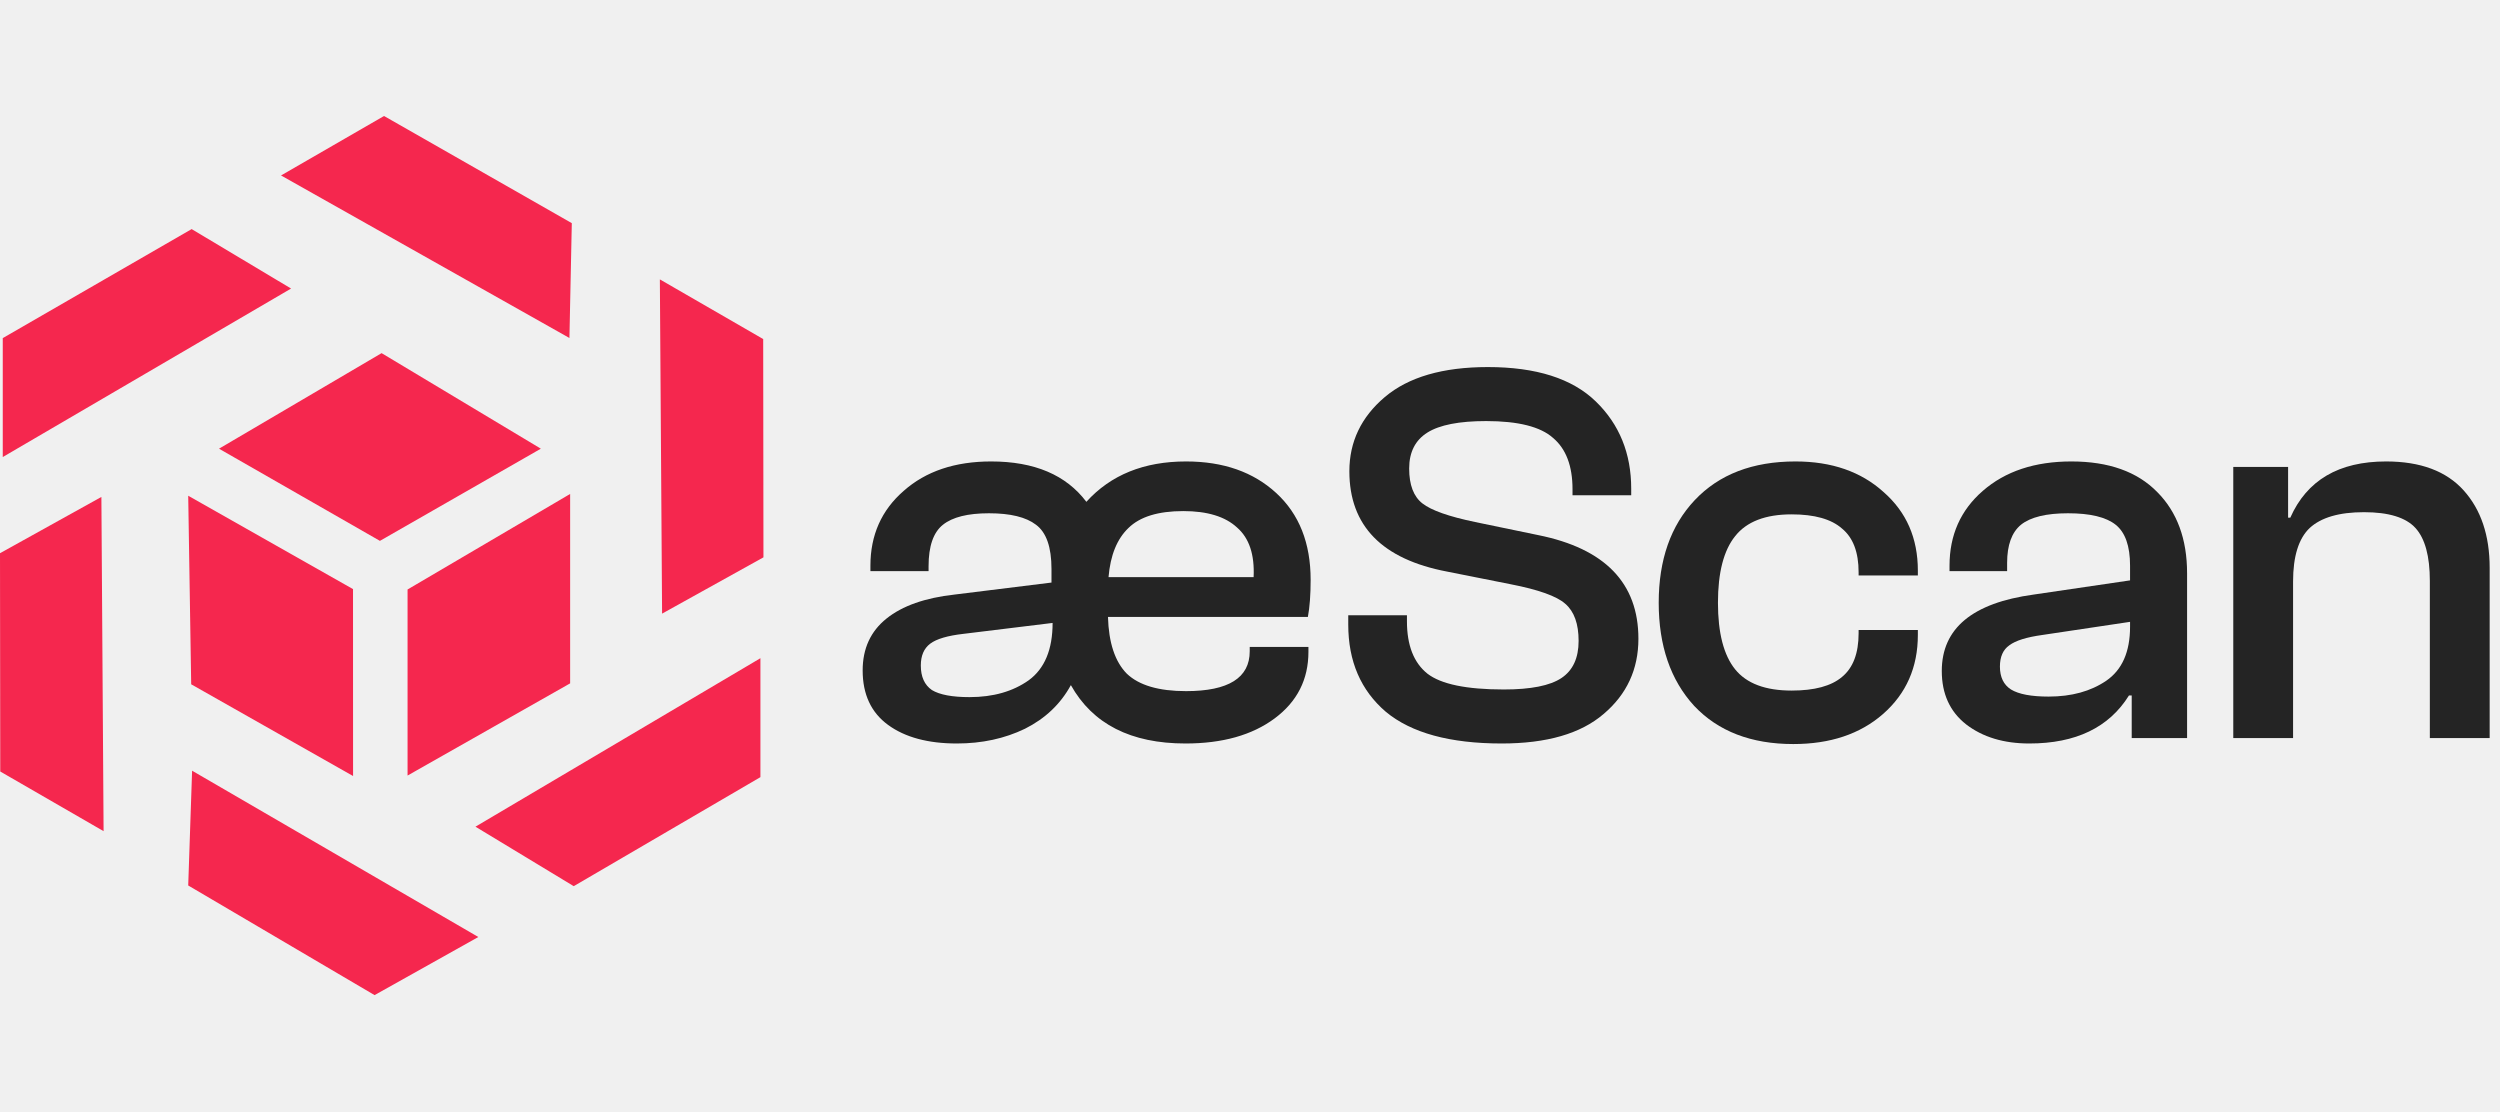
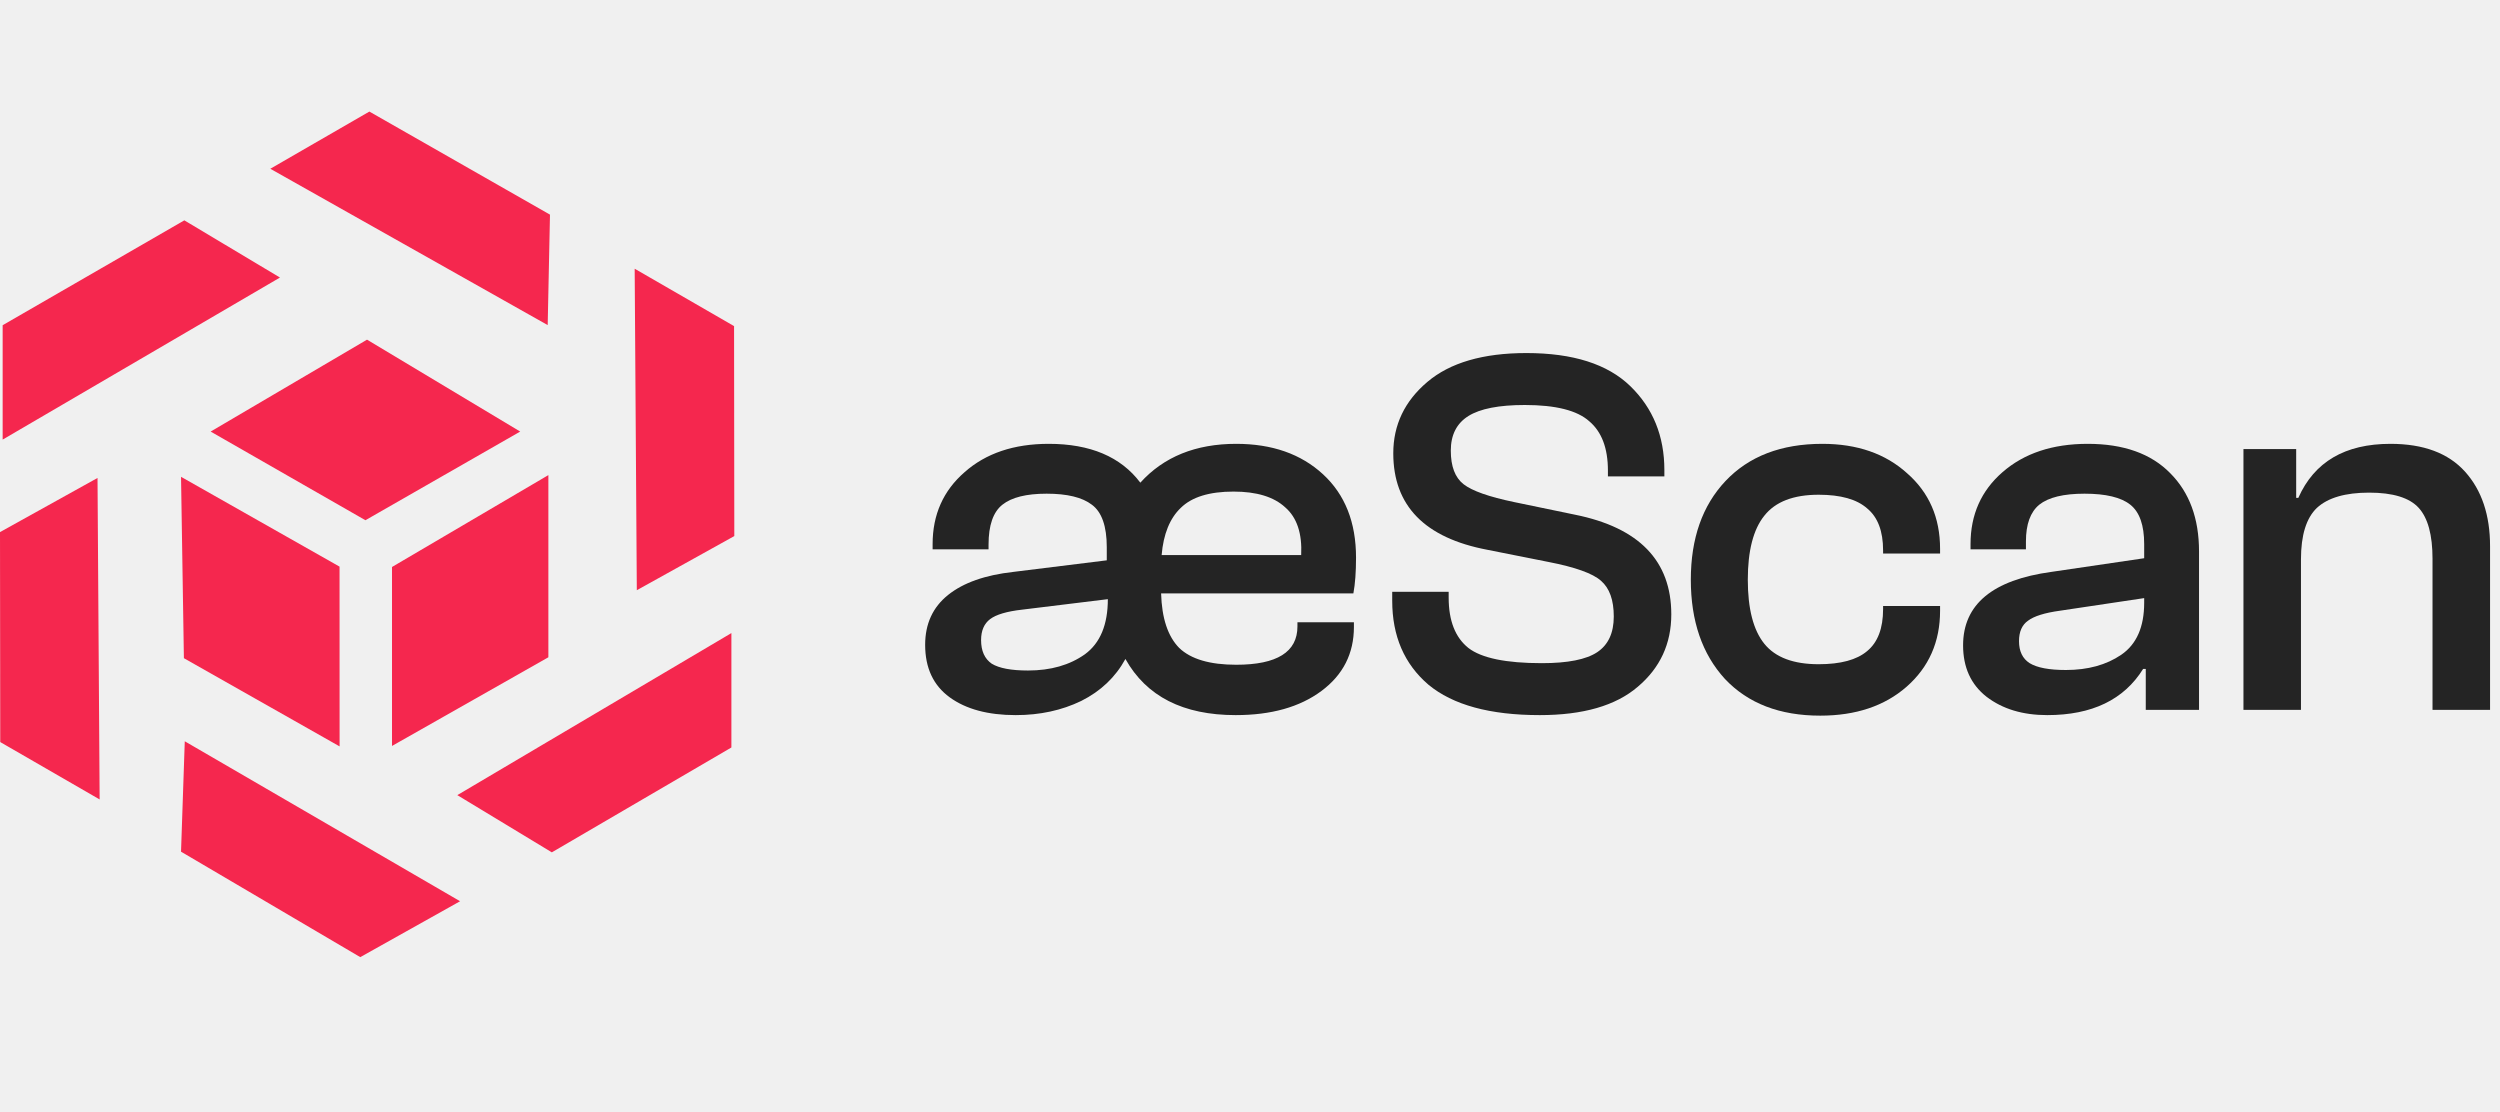
- <svg xmlns="http://www.w3.org/2000/svg" width="126" height="56" viewBox="0 0 126 56" fill="none">
-   <g clip-path="url(#clip0_5418_53294)">
-     <path fill-rule="evenodd" clip-rule="evenodd" d="M19.355 5.846L14.164 8.843L28.699 17.035L28.819 11.247L19.355 5.846ZM0.139 23.035V17.041L9.659 11.546L14.67 14.543L0.139 23.035ZM38.325 33.173V39.168L28.916 44.663L23.963 41.665L38.325 33.173ZM24.108 47.225L18.878 50.154L9.486 44.628L9.682 38.843L24.108 47.225ZM0.013 38.884L5.221 41.891L5.11 25.045L0 27.882L0.013 38.884ZM33.257 14.081L38.465 17.088L38.478 28.09L33.369 30.927L33.257 14.081ZM19.232 17.798L11.038 22.614L19.148 27.26L27.258 22.614L19.232 17.798ZM20.541 29.71L28.735 24.895V34.441L20.541 39.088L20.541 29.71ZM9.486 24.985L9.636 34.489L17.795 39.111L17.792 29.691L9.486 24.985Z" fill="#F5274E" />
-     <path d="M48.223 37.472C46.772 37.472 45.618 37.161 44.762 36.538C43.906 35.914 43.478 34.998 43.478 33.788C43.478 32.688 43.879 31.817 44.679 31.176C45.479 30.534 46.623 30.131 48.111 29.966L52.995 29.361V28.674C52.995 27.574 52.735 26.831 52.214 26.447C51.711 26.061 50.921 25.869 49.842 25.869C48.781 25.869 48.009 26.061 47.525 26.447C47.041 26.831 46.8 27.528 46.8 28.536V28.784H43.869V28.509C43.869 26.969 44.427 25.713 45.544 24.742C46.66 23.752 48.13 23.257 49.953 23.257C52.13 23.257 53.73 23.935 54.753 25.292C55.981 23.935 57.656 23.257 59.777 23.257C61.656 23.257 63.172 23.788 64.326 24.852C65.48 25.915 66.056 27.372 66.056 29.224C66.056 29.975 66.01 30.598 65.917 31.093H55.842C55.879 32.395 56.195 33.348 56.791 33.953C57.405 34.54 58.4 34.833 59.777 34.833C61.916 34.833 62.986 34.164 62.986 32.826V32.606H65.945V32.853C65.945 34.246 65.377 35.364 64.242 36.208C63.107 37.051 61.61 37.472 59.749 37.472C56.995 37.472 55.07 36.492 53.972 34.53C53.451 35.484 52.679 36.217 51.656 36.73C50.632 37.225 49.488 37.472 48.223 37.472ZM59.637 25.759C58.372 25.759 57.451 26.043 56.874 26.611C56.298 27.161 55.963 27.986 55.87 29.086H63.182C63.237 27.95 62.958 27.116 62.344 26.584C61.749 26.034 60.847 25.759 59.637 25.759ZM46.409 33.541C46.409 34.109 46.595 34.521 46.967 34.778C47.358 35.016 47.99 35.135 48.865 35.135C50.056 35.135 51.051 34.851 51.851 34.283C52.651 33.696 53.051 32.734 53.051 31.396L48.558 31.946C47.758 32.037 47.2 32.202 46.883 32.441C46.567 32.679 46.409 33.046 46.409 33.541Z" fill="#242424" />
-     <path d="M75.683 37.472C73.078 37.472 71.134 36.941 69.85 35.878C68.585 34.796 67.952 33.33 67.952 31.478V31.011H70.91V31.313C70.91 32.523 71.254 33.403 71.943 33.953C72.631 34.485 73.915 34.75 75.794 34.75C77.153 34.75 78.12 34.558 78.697 34.173C79.273 33.788 79.562 33.165 79.562 32.303C79.562 31.442 79.339 30.818 78.892 30.433C78.464 30.049 77.543 29.718 76.129 29.444L72.948 28.811C69.654 28.188 68.008 26.501 68.008 23.752C68.008 22.267 68.603 21.02 69.794 20.012C70.985 19.004 72.715 18.5 74.985 18.5C77.422 18.5 79.236 19.077 80.427 20.232C81.618 21.387 82.213 22.854 82.213 24.632V24.962H79.255V24.659C79.255 23.486 78.929 22.625 78.278 22.075C77.645 21.506 76.52 21.222 74.901 21.222C73.543 21.222 72.557 21.415 71.943 21.8C71.329 22.184 71.022 22.789 71.022 23.614C71.022 24.439 71.245 25.026 71.692 25.374C72.138 25.722 73.022 26.034 74.343 26.309L77.525 26.969C80.892 27.647 82.576 29.389 82.576 32.193C82.576 33.733 81.99 34.998 80.818 35.988C79.664 36.978 77.953 37.472 75.683 37.472Z" fill="#242424" />
-     <path d="M90.381 37.5C88.26 37.5 86.594 36.858 85.385 35.575C84.194 34.274 83.599 32.541 83.599 30.378C83.599 28.215 84.204 26.492 85.413 25.209C86.641 23.908 88.334 23.257 90.492 23.257C92.316 23.257 93.795 23.77 94.93 24.797C96.083 25.805 96.66 27.125 96.66 28.756V29.004H93.674V28.839C93.674 27.83 93.395 27.097 92.837 26.639C92.297 26.162 91.451 25.924 90.297 25.924C88.976 25.924 88.027 26.291 87.45 27.024C86.874 27.739 86.585 28.857 86.585 30.378C86.585 31.9 86.874 33.018 87.45 33.733C88.027 34.448 88.976 34.805 90.297 34.805C91.451 34.805 92.297 34.576 92.837 34.118C93.395 33.66 93.674 32.926 93.674 31.918V31.753H96.66V32.001C96.66 33.632 96.074 34.961 94.902 35.988C93.748 36.996 92.241 37.5 90.381 37.5Z" fill="#242424" />
-     <path d="M102.275 37.472C100.991 37.472 99.931 37.152 99.094 36.51C98.275 35.868 97.866 34.97 97.866 33.816C97.866 31.671 99.41 30.388 102.498 29.966L107.355 29.251V28.509C107.355 27.519 107.113 26.831 106.629 26.447C106.145 26.061 105.345 25.869 104.229 25.869C103.131 25.869 102.34 26.061 101.857 26.447C101.391 26.831 101.159 27.473 101.159 28.371V28.784H98.256V28.509C98.256 26.969 98.815 25.713 99.931 24.742C101.066 23.752 102.554 23.257 104.396 23.257C106.275 23.257 107.717 23.77 108.722 24.797C109.727 25.805 110.229 27.171 110.229 28.894V37.197H107.438V35.053H107.299C106.294 36.666 104.62 37.472 102.275 37.472ZM100.796 33.596C100.796 34.127 100.982 34.512 101.354 34.75C101.745 34.989 102.378 35.108 103.252 35.108C104.406 35.108 105.373 34.842 106.154 34.31C106.955 33.761 107.355 32.853 107.355 31.588V31.341L102.945 32.001C102.145 32.111 101.587 32.285 101.271 32.523C100.954 32.743 100.796 33.101 100.796 33.596Z" fill="#242424" />
-     <path d="M115.571 37.197H112.557V23.532H115.32V26.089H115.432C116.269 24.201 117.878 23.257 120.26 23.257C121.99 23.257 123.292 23.743 124.167 24.714C125.041 25.686 125.479 26.987 125.479 28.619V37.197H122.464V29.279C122.464 28.032 122.223 27.143 121.739 26.611C121.255 26.08 120.39 25.814 119.143 25.814C117.897 25.814 116.985 26.08 116.408 26.611C115.85 27.143 115.571 28.041 115.571 29.306V37.197Z" fill="#242424" />
+ <svg xmlns="http://www.w3.org/2000/svg" version="1.1" width="131" height="58.222" viewBox="0 0 131 58.222" xml:space="preserve">
+   <defs>
+ </defs>
+   <g transform="matrix(1 0 0 1 19.23925 27.99985)" id="iUE7uOUoK99GAHN6JRPko" clip-path="url(#CLIPPATH_30)">
+     <clipPath id="CLIPPATH_30">
+       <rect transform="matrix(1 0 0 1 43.50025 0.000003)" id="clip0_5418_53294" x="-62.739" y="-27.154" rx="0" ry="0" width="125.479" height="54.308" />
+     </clipPath>
+     <path style="stroke: none; stroke-width: 1; stroke-dasharray: none; stroke-linecap: butt; stroke-dashoffset: 0; stroke-linejoin: miter; stroke-miterlimit: 4; fill: rgb(245,39,78); fill-rule: evenodd; opacity: 1;" vector-effect="non-scaling-stroke" transform=" translate(-19.23925, -27.99985)" d="M 19.355 5.846 L 14.164 8.843 L 28.699 17.035 L 28.819 11.247 L 19.355 5.846 Z M 0.139 23.035 L 0.139 17.041 L 9.659 11.546 L 14.67 14.543 L 0.139 23.035 Z M 38.325 33.173 L 38.325 39.168 L 28.916 44.663 L 23.963 41.665 L 38.325 33.173 Z M 24.108 47.225 L 18.878 50.154 L 9.486 44.628 L 9.682 38.843 L 24.108 47.225 Z M 0.013 38.884 L 5.221 41.891 L 5.11 25.045 L 0 27.882 L 0.013 38.884 Z M 33.257 14.081 L 38.465 17.088 L 38.478 28.09 L 33.369 30.927 L 33.257 14.081 Z M 19.232 17.798 L 11.038 22.614 L 19.148 27.26 L 27.258 22.614 L 19.232 17.798 Z M 20.541 29.71 L 28.735 24.895 L 28.735 34.441 L 20.541 39.088 L 20.541 29.71 Z M 9.486 24.985 L 9.636 34.489 L 17.795 39.111 L 17.792 29.691 L 9.486 24.985 Z" stroke-linecap="round" />
  </g>
-   <defs>
-     <clipPath id="clip0_5418_53294">
-       <rect width="125.479" height="54.308" fill="white" transform="translate(0 0.845703)" />
+   <g transform="matrix(1 0 0 1 59.7674 30.3647)" id="1zh1I5UzNkQhDn4lg8swG" clip-path="url(#CLIPPATH_31)">
+     <clipPath id="CLIPPATH_31">
+       <rect transform="matrix(1 0 0 1 7.9721 -2.364847)" id="clip0_5418_53294" x="-62.739" y="-27.154" rx="0" ry="0" width="125.479" height="54.308" />
    </clipPath>
-   </defs>
+     <path style="stroke: none; stroke-width: 1; stroke-dasharray: none; stroke-linecap: butt; stroke-dashoffset: 0; stroke-linejoin: miter; stroke-miterlimit: 4; fill: rgb(36,36,36); fill-rule: nonzero; opacity: 1;" vector-effect="non-scaling-stroke" transform=" translate(-54.7674, -30.3647)" d="M 48.223 37.472 C 46.772 37.472 45.618 37.161 44.762 36.538 C 43.906 35.914 43.478 34.998 43.478 33.788 C 43.478 32.688 43.879 31.817 44.679 31.176 C 45.479 30.534 46.623 30.131 48.111 29.966 L 52.995 29.361 L 52.995 28.674 C 52.995 27.574 52.735 26.831 52.214 26.447 C 51.711 26.061 50.921 25.869 49.842 25.869 C 48.781 25.869 48.009 26.061 47.525 26.447 C 47.041 26.831 46.8 27.528 46.8 28.536 L 46.8 28.784 L 43.869 28.784 L 43.869 28.509 C 43.869 26.969 44.427 25.713 45.544 24.742 C 46.66 23.752 48.13 23.257 49.953 23.257 C 52.13 23.257 53.73 23.935 54.753 25.292 C 55.981 23.935 57.656 23.257 59.777 23.257 C 61.656 23.257 63.172 23.788 64.326 24.852 C 65.48 25.915 66.056 27.372 66.056 29.224 C 66.056 29.975 66.01 30.598 65.917 31.093 L 55.842 31.093 C 55.879 32.395 56.195 33.348 56.791 33.953 C 57.405 34.54 58.4 34.833 59.777 34.833 C 61.916 34.833 62.986 34.164 62.986 32.826 L 62.986 32.606 L 65.945 32.606 L 65.945 32.853 C 65.945 34.246 65.377 35.364 64.242 36.208 C 63.107 37.051 61.61 37.472 59.749 37.472 C 56.995 37.472 55.07 36.492 53.972 34.53 C 53.451 35.484 52.679 36.217 51.656 36.73 C 50.632 37.225 49.488 37.472 48.223 37.472 Z M 59.637 25.759 C 58.372 25.759 57.451 26.043 56.874 26.611 C 56.298 27.161 55.963 27.986 55.87 29.086 L 63.182 29.086 C 63.237 27.95 62.958 27.116 62.344 26.584 C 61.749 26.034 60.847 25.759 59.637 25.759 Z M 46.409 33.541 C 46.409 34.109 46.595 34.521 46.967 34.778 C 47.358 35.016 47.99 35.135 48.865 35.135 C 50.056 35.135 51.051 34.851 51.851 34.283 C 52.651 33.696 53.051 32.734 53.051 31.396 L 48.558 31.946 C 47.758 32.037 47.2 32.202 46.883 32.441 C 46.567 32.679 46.409 33.046 46.409 33.541 Z" stroke-linecap="round" />
+   </g>
+   <g transform="matrix(1 0 0 1 80.26405 27.98625)" id="9U5JtJtIBvJCPozIEHmtP" clip-path="url(#CLIPPATH_32)">
+     <clipPath id="CLIPPATH_32">
+       <rect transform="matrix(1 0 0 1 -12.52455 0.013603)" id="clip0_5418_53294" x="-62.739" y="-27.154" rx="0" ry="0" width="125.479" height="54.308" />
+     </clipPath>
+     <path style="stroke: none; stroke-width: 1; stroke-dasharray: none; stroke-linecap: butt; stroke-dashoffset: 0; stroke-linejoin: miter; stroke-miterlimit: 4; fill: rgb(36,36,36); fill-rule: nonzero; opacity: 1;" vector-effect="non-scaling-stroke" transform=" translate(-75.26405, -27.98625)" d="M 75.683 37.472 C 73.078 37.472 71.134 36.941 69.85 35.878 C 68.585 34.796 67.952 33.33 67.952 31.478 L 67.952 31.011 L 70.91 31.011 L 70.91 31.313 C 70.91 32.523 71.254 33.403 71.943 33.953 C 72.631 34.485 73.915 34.75 75.794 34.75 C 77.153 34.75 78.12 34.558 78.697 34.173 C 79.273 33.788 79.562 33.165 79.562 32.303 C 79.562 31.442 79.339 30.818 78.892 30.433 C 78.464 30.049 77.543 29.718 76.129 29.444 L 72.948 28.811 C 69.654 28.188 68.008 26.501 68.008 23.752 C 68.008 22.267 68.603 21.02 69.794 20.012 C 70.985 19.004 72.715 18.5 74.985 18.5 C 77.422 18.5 79.236 19.077 80.427 20.232 C 81.618 21.387 82.213 22.854 82.213 24.632 L 82.213 24.962 L 79.255 24.962 L 79.255 24.659 C 79.255 23.486 78.929 22.625 78.278 22.075 C 77.645 21.506 76.52 21.222 74.901 21.222 C 73.543 21.222 72.557 21.415 71.943 21.8 C 71.329 22.184 71.022 22.789 71.022 23.614 C 71.022 24.439 71.245 25.026 71.692 25.374 C 72.138 25.722 73.022 26.034 74.343 26.309 L 77.525 26.969 C 80.892 27.647 82.576 29.389 82.576 32.193 C 82.576 33.733 81.99 34.998 80.818 35.988 C 79.664 36.978 77.953 37.472 75.683 37.472 Z" stroke-linecap="round" />
+   </g>
+   <g transform="matrix(1 0 0 1 95.1295 30.37845)" id="oLR2_TeVEtZSQbSfiyzsH" clip-path="url(#CLIPPATH_33)">
+     <clipPath id="CLIPPATH_33">
+       <rect transform="matrix(1 0 0 1 -27.39 -2.378597)" id="clip0_5418_53294" x="-62.739" y="-27.154" rx="0" ry="0" width="125.479" height="54.308" />
+     </clipPath>
+     <path style="stroke: none; stroke-width: 1; stroke-dasharray: none; stroke-linecap: butt; stroke-dashoffset: 0; stroke-linejoin: miter; stroke-miterlimit: 4; fill: rgb(36,36,36); fill-rule: nonzero; opacity: 1;" vector-effect="non-scaling-stroke" transform=" translate(-90.1295, -30.37845)" d="M 90.381 37.5 C 88.26 37.5 86.594 36.858 85.385 35.575 C 84.194 34.274 83.599 32.541 83.599 30.378 C 83.599 28.215 84.204 26.492 85.413 25.209 C 86.641 23.908 88.334 23.257 90.492 23.257 C 92.316 23.257 93.795 23.77 94.93 24.797 C 96.083 25.805 96.66 27.125 96.66 28.756 L 96.66 29.004 L 93.674 29.004 L 93.674 28.839 C 93.674 27.83 93.395 27.097 92.837 26.639 C 92.297 26.162 91.451 25.924 90.297 25.924 C 88.976 25.924 88.027 26.291 87.45 27.024 C 86.874 27.739 86.585 28.857 86.585 30.378 C 86.585 31.9 86.874 33.018 87.45 33.733 C 88.027 34.448 88.976 34.805 90.297 34.805 C 91.451 34.805 92.297 34.576 92.837 34.118 C 93.395 33.66 93.674 32.926 93.674 31.918 L 93.674 31.753 L 96.66 31.753 L 96.66 32.001 C 96.66 33.632 96.074 34.961 94.902 35.988 C 93.748 36.996 92.241 37.5 90.381 37.5 Z" stroke-linecap="round" />
+   </g>
+   <g transform="matrix(1 0 0 1 109.0473 30.3647)" id="s5Jw5DKj6fvjOHYBYbBJY" clip-path="url(#CLIPPATH_34)">
+     <clipPath id="CLIPPATH_34">
+       <rect transform="matrix(1 0 0 1 -41.30785 -2.364847)" id="clip0_5418_53294" x="-62.739" y="-27.154" rx="0" ry="0" width="125.479" height="54.308" />
+     </clipPath>
+     <path style="stroke: none; stroke-width: 1; stroke-dasharray: none; stroke-linecap: butt; stroke-dashoffset: 0; stroke-linejoin: miter; stroke-miterlimit: 4; fill: rgb(36,36,36); fill-rule: nonzero; opacity: 1;" vector-effect="non-scaling-stroke" transform=" translate(-104.0473, -30.3647)" d="M 102.275 37.472 C 100.991 37.472 99.931 37.152 99.094 36.51 C 98.275 35.868 97.866 34.97 97.866 33.816 C 97.866 31.671 99.41 30.388 102.498 29.966 L 107.355 29.251 L 107.355 28.509 C 107.355 27.519 107.113 26.831 106.629 26.447 C 106.145 26.061 105.345 25.869 104.229 25.869 C 103.131 25.869 102.34 26.061 101.857 26.447 C 101.391 26.831 101.159 27.473 101.159 28.371 L 101.159 28.784 L 98.256 28.784 L 98.256 28.509 C 98.256 26.969 98.815 25.713 99.931 24.742 C 101.066 23.752 102.554 23.257 104.396 23.257 C 106.275 23.257 107.717 23.77 108.722 24.797 C 109.727 25.805 110.229 27.171 110.229 28.894 L 110.229 37.197 L 107.438 37.197 L 107.438 35.053 L 107.299 35.053 C 106.294 36.666 104.62 37.472 102.275 37.472 Z M 100.796 33.596 C 100.796 34.127 100.982 34.512 101.354 34.75 C 101.745 34.989 102.378 35.108 103.252 35.108 C 104.406 35.108 105.373 34.842 106.154 34.31 C 106.955 33.761 107.355 32.853 107.355 31.588 L 107.355 31.341 L 102.945 32.001 C 102.145 32.111 101.587 32.285 101.271 32.523 C 100.954 32.743 100.796 33.101 100.796 33.596 Z" stroke-linecap="round" />
+   </g>
+   <g transform="matrix(1 0 0 1 124.018 30.2272)" id="7zcriub0iBxsVzTTq-ECw" clip-path="url(#CLIPPATH_35)">
+     <clipPath id="CLIPPATH_35">
+       <rect transform="matrix(1 0 0 1 -56.2785 -2.227347)" id="clip0_5418_53294" x="-62.739" y="-27.154" rx="0" ry="0" width="125.479" height="54.308" />
+     </clipPath>
+     <path style="stroke: none; stroke-width: 1; stroke-dasharray: none; stroke-linecap: butt; stroke-dashoffset: 0; stroke-linejoin: miter; stroke-miterlimit: 4; fill: rgb(36,36,36); fill-rule: nonzero; opacity: 1;" vector-effect="non-scaling-stroke" transform=" translate(-119.018, -30.2272)" d="M 115.571 37.197 L 112.557 37.197 L 112.557 23.532 L 115.32 23.532 L 115.32 26.089 L 115.432 26.089 C 116.269 24.201 117.878 23.257 120.26 23.257 C 121.99 23.257 123.292 23.743 124.167 24.714 C 125.041 25.686 125.479 26.987 125.479 28.619 L 125.479 37.197 L 122.464 37.197 L 122.464 29.279 C 122.464 28.032 122.223 27.143 121.739 26.611 C 121.255 26.08 120.39 25.814 119.143 25.814 C 117.897 25.814 116.985 26.08 116.408 26.611 C 115.85 27.143 115.571 28.041 115.571 29.306 L 115.571 37.197 Z" stroke-linecap="round" />
+   </g>
</svg>
